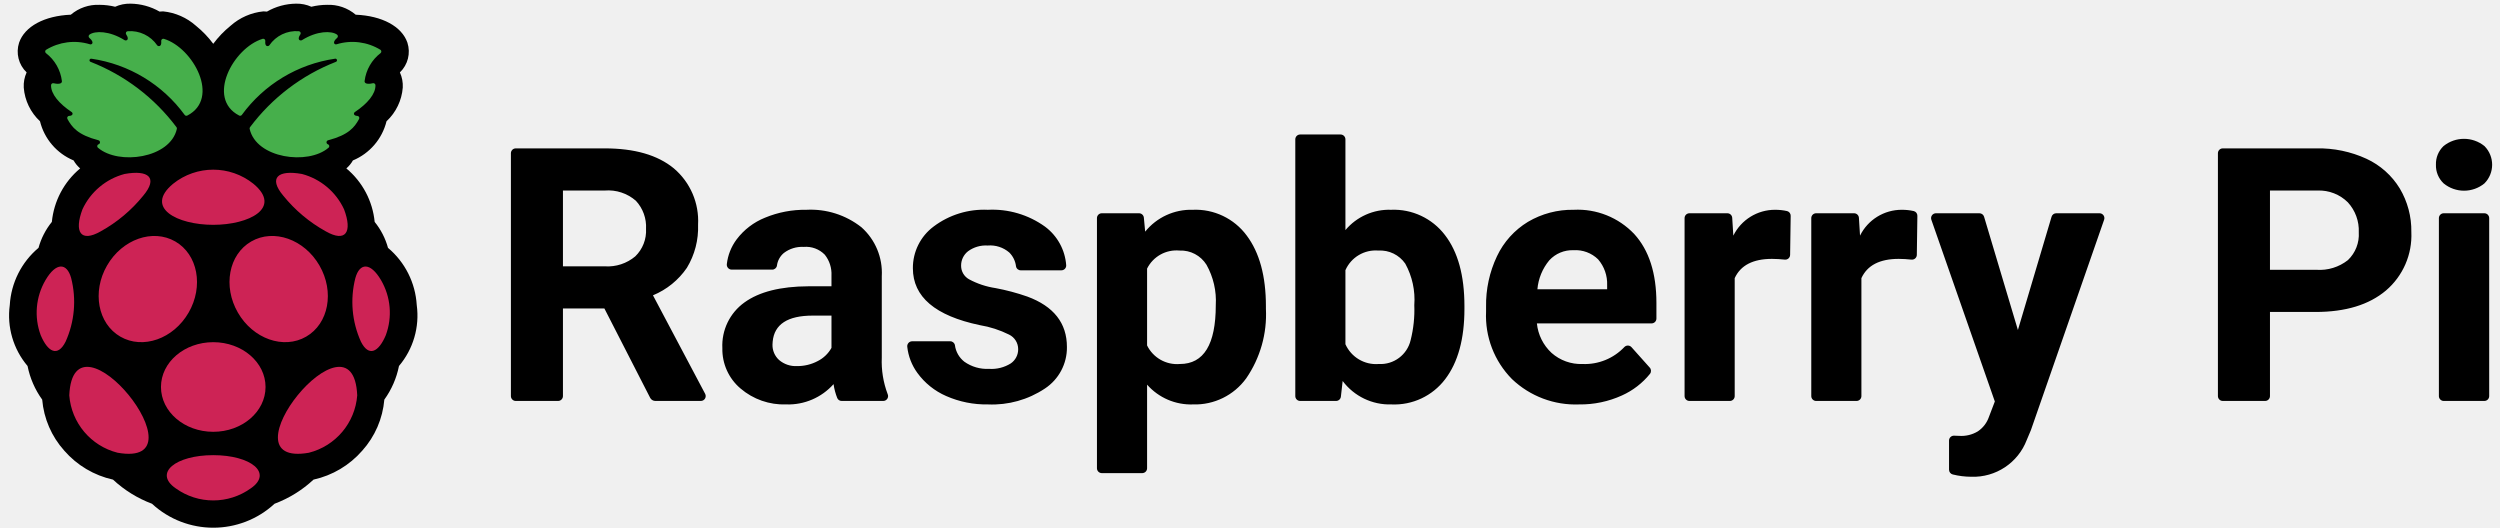
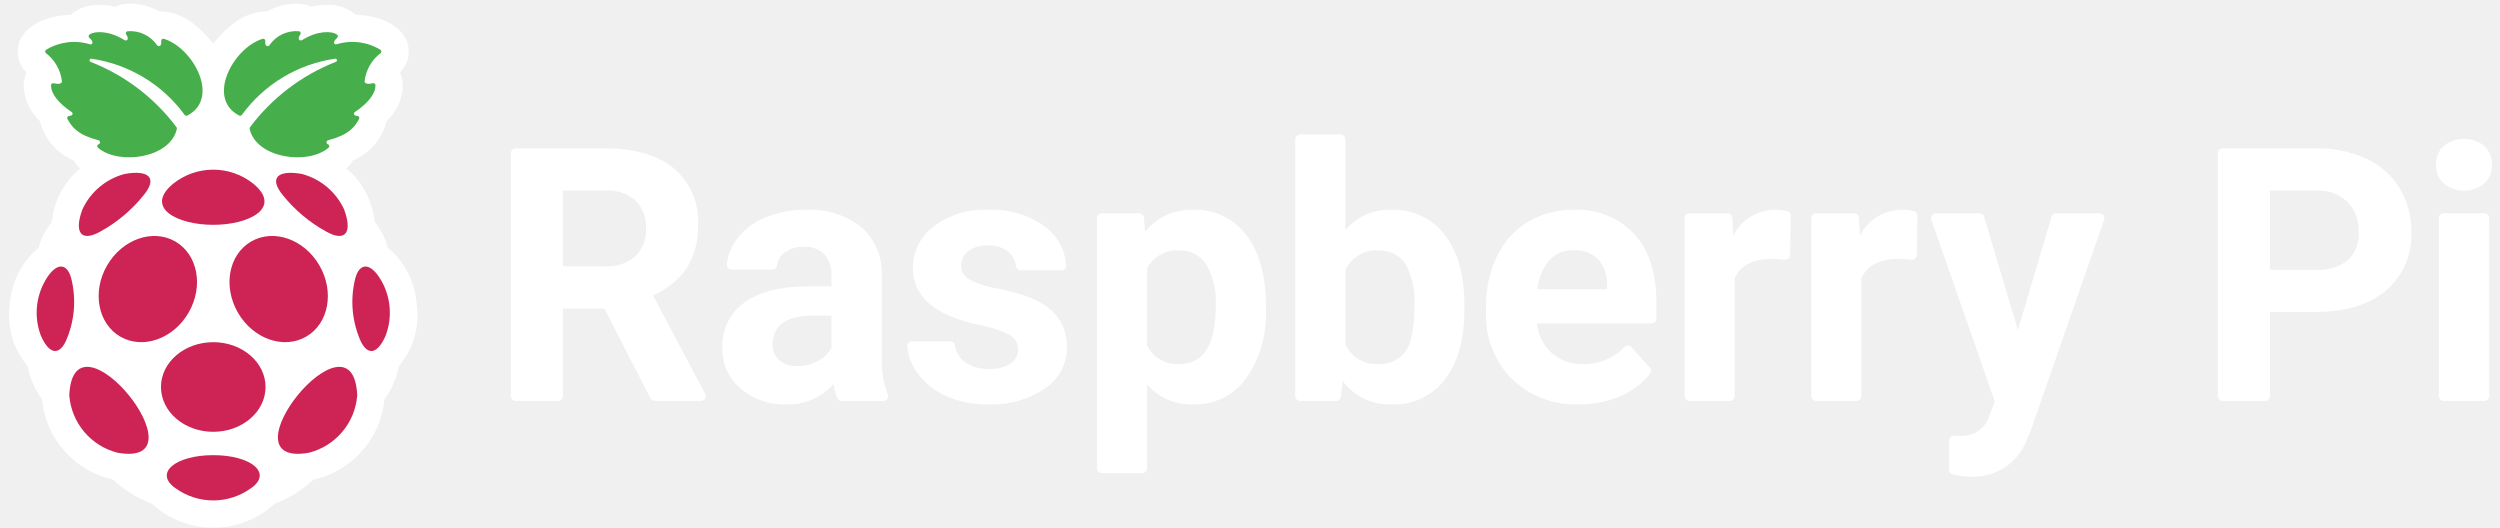
- <svg xmlns="http://www.w3.org/2000/svg" id="argxs" fill="#000" fill-rule="nonzero" width="2700" height="570" viewBox="0 0 270 57">
-   <path d="M65.275 33.317h-4.477v9.46c0 .29-.235.526-.525.526h-4.57a.525.525 0 0 1-.526-.525V16.55a.525.525 0 0 1 .525-.525h9.61c3.223 0 5.709.718 7.457 2.154a7.437 7.437 0 0 1 2.623 6.09 8.391 8.391 0 0 1-1.208 4.655 8.24 8.24 0 0 1-3.663 2.97l5.635 10.638a.525.525 0 0 1-.464.77h-4.917a.63.63 0 0 1-.56-.342l-4.94-9.643Zm-4.477-4.552h4.534a4.641 4.641 0 0 0 3.278-1.078 3.85 3.85 0 0 0 1.162-2.97 4.122 4.122 0 0 0-1.096-3.034 4.556 4.556 0 0 0-3.363-1.106h-4.515v8.188ZM90.426 42.997a6.562 6.562 0 0 1-.402-1.511 6.551 6.551 0 0 1-5.114 2.192 7.195 7.195 0 0 1-4.937-1.724 5.542 5.542 0 0 1-1.958-4.347 5.73 5.73 0 0 1 2.389-4.946c1.592-1.148 3.894-1.73 6.904-1.742h2.491v-1.162a3.342 3.342 0 0 0-.72-2.248 2.838 2.838 0 0 0-2.277-.843 3.226 3.226 0 0 0-2.145.656 2.13 2.13 0 0 0-.748 1.37.513.513 0 0 1-.513.428h-4.375a.533.533 0 0 1-.524-.596 5.494 5.494 0 0 1 1.054-2.663 7.184 7.184 0 0 1 3.073-2.352 11.2 11.2 0 0 1 4.459-.852 8.848 8.848 0 0 1 5.948 1.883 6.587 6.587 0 0 1 2.202 5.292v8.787a9.948 9.948 0 0 0 .629 3.93.525.525 0 0 1-.47.754h-4.485a.515.515 0 0 1-.48-.306Zm-4.336-3.46c.77.007 1.529-.176 2.21-.534a3.509 3.509 0 0 0 1.5-1.433v-3.485h-2.024c-2.71 0-4.153.937-4.328 2.81l-.019.319a2.166 2.166 0 0 0 .712 1.667 2.764 2.764 0 0 0 1.949.656ZM109.963 37.701a1.745 1.745 0 0 0-.983-1.564 11.18 11.18 0 0 0-3.157-1.021c-4.822-1.012-7.232-3.06-7.232-6.145a5.57 5.57 0 0 1 2.24-4.506 9.031 9.031 0 0 1 5.854-1.808 9.723 9.723 0 0 1 6.173 1.817 5.699 5.699 0 0 1 2.292 4.175.52.52 0 0 1-.525.546h-4.382a.514.514 0 0 1-.514-.435 2.538 2.538 0 0 0-.721-1.485 3.172 3.172 0 0 0-2.342-.759 3.24 3.24 0 0 0-2.117.619c-.483.377-.76.96-.75 1.573.001.603.327 1.158.853 1.452a8.76 8.76 0 0 0 2.876.956 23.54 23.54 0 0 1 3.41.908c2.86 1.05 4.29 2.867 4.29 5.452a5.288 5.288 0 0 1-2.38 4.487 10.264 10.264 0 0 1-6.145 1.715c-1.556.029-3.1-.281-4.524-.91a7.586 7.586 0 0 1-3.1-2.49 5.853 5.853 0 0 1-1.094-2.824.533.533 0 0 1 .523-.596h4.11a.513.513 0 0 1 .513.418c.091.71.46 1.354 1.024 1.793a4.233 4.233 0 0 0 2.66.768c.827.057 1.65-.15 2.352-.59.508-.35.807-.93.796-1.546ZM136.719 33.355a12.159 12.159 0 0 1-2.127 7.503 6.817 6.817 0 0 1-5.742 2.82 6.315 6.315 0 0 1-4.965-2.136v9.03c0 .29-.235.525-.525.525h-4.364a.525.525 0 0 1-.525-.525V23.557a.525.525 0 0 1 .525-.525h4.018c.27 0 .497.206.523.475l.142 1.51a6.363 6.363 0 0 1 5.134-2.36 6.865 6.865 0 0 1 5.826 2.773c1.387 1.848 2.08 4.396 2.08 7.644v.28Zm-5.415-.394a7.982 7.982 0 0 0-1.002-4.365 3.266 3.266 0 0 0-2.913-1.536 3.546 3.546 0 0 0-3.504 1.948v8.3a3.605 3.605 0 0 0 3.541 2.004c2.586 0 3.878-2.117 3.878-6.35ZM158.159 33.355c0 3.247-.694 5.78-2.08 7.597a6.889 6.889 0 0 1-5.808 2.726 6.329 6.329 0 0 1-5.264-2.53l-.191 1.689a.525.525 0 0 1-.522.466h-3.877a.525.525 0 0 1-.525-.525V15.05c0-.29.235-.525.525-.525h4.364a.525.525 0 0 1 .525.525v9.798a6.166 6.166 0 0 1 4.928-2.192 6.945 6.945 0 0 1 5.817 2.726c1.405 1.817 2.108 4.374 2.108 7.672v.3Zm-5.415-.394a8.068 8.068 0 0 0-.974-4.487 3.295 3.295 0 0 0-2.904-1.414 3.572 3.572 0 0 0-3.56 2.117v8a3.62 3.62 0 0 0 3.597 2.135c1.626.093 3.081-.999 3.448-2.585.31-1.23.442-2.498.393-3.766ZM170.555 43.678a9.95 9.95 0 0 1-7.26-2.736 9.722 9.722 0 0 1-2.8-7.288v-.524a12.247 12.247 0 0 1 1.18-5.461 8.666 8.666 0 0 1 3.344-3.71 9.387 9.387 0 0 1 4.936-1.302 8.413 8.413 0 0 1 6.548 2.623c1.593 1.749 2.39 4.228 2.39 7.438v1.685a.525.525 0 0 1-.526.525h-12.383a5.028 5.028 0 0 0 1.583 3.185 4.785 4.785 0 0 0 3.344 1.2 5.886 5.886 0 0 0 4.524-1.837.527.527 0 0 1 .773.026l1.964 2.198c.17.188.182.47.028.672a8.216 8.216 0 0 1-3.036 2.34 10.82 10.82 0 0 1-4.609.966Zm-.618-16.656a3.382 3.382 0 0 0-2.614 1.092 5.65 5.65 0 0 0-1.283 3.124h7.531v-.433a4.034 4.034 0 0 0-.974-2.795 3.492 3.492 0 0 0-2.66-.988ZM193.333 27.525a.523.523 0 0 1-.575.515c-.459-.051-.92-.078-1.382-.081-2.049 0-3.391.693-4.028 2.08v12.739a.525.525 0 0 1-.525.525h-4.364a.525.525 0 0 1-.525-.525V23.557a.525.525 0 0 1 .525-.525h4.096c.277 0 .507.215.524.492l.12 1.924a5.017 5.017 0 0 1 4.514-2.791c.434-.002.867.044 1.29.138a.515.515 0 0 1 .39.515l-.06 4.215ZM207.017 27.525a.523.523 0 0 1-.575.515c-.459-.051-.92-.078-1.382-.081-2.048 0-3.39.693-4.028 2.08v12.739a.525.525 0 0 1-.525.525h-4.364a.525.525 0 0 1-.525-.525V23.557a.525.525 0 0 1 .525-.525h4.096c.277 0 .507.215.524.492l.12 1.924a5.018 5.018 0 0 1 4.514-2.791c.434-.002.867.044 1.29.138a.515.515 0 0 1 .39.515l-.06 4.215ZM217.934 35.64l3.635-12.233a.525.525 0 0 1 .504-.375h4.677a.525.525 0 0 1 .496.697l-7.907 22.721-.45 1.068a6.18 6.18 0 0 1-5.995 3.972 8.368 8.368 0 0 1-2.003-.25.529.529 0 0 1-.395-.513v-3.15a.525.525 0 0 1 .546-.524l.538.02a3.442 3.442 0 0 0 2.035-.492 3.08 3.08 0 0 0 1.19-1.555l.637-1.667-6.857-19.63a.525.525 0 0 1 .496-.697h4.696c.232 0 .437.152.503.374l3.654 12.234ZM245.156 33.692v9.086c0 .29-.235.525-.525.525h-4.57a.525.525 0 0 1-.526-.525V16.55a.525.525 0 0 1 .525-.525h10.117a12.31 12.31 0 0 1 5.405 1.124 8.284 8.284 0 0 1 3.587 3.194 8.91 8.91 0 0 1 1.256 4.712 7.833 7.833 0 0 1-2.745 6.323c-1.83 1.543-4.362 2.314-7.597 2.314h-4.927Zm0-4.553h5.02a4.934 4.934 0 0 0 3.401-1.049 3.816 3.816 0 0 0 1.171-2.998 4.5 4.5 0 0 0-1.18-3.24 4.41 4.41 0 0 0-3.26-1.275h-5.152v8.562ZM263.081 17.786a2.666 2.666 0 0 1 .815-2.005 3.512 3.512 0 0 1 4.431 0 2.86 2.86 0 0 1-.01 4.028 3.473 3.473 0 0 1-4.402 0 2.66 2.66 0 0 1-.834-2.023Zm5.227 25.517h-4.383a.525.525 0 0 1-.525-.525V23.557a.525.525 0 0 1 .525-.525h4.383a.525.525 0 0 1 .525.525v19.22a.525.525 0 0 1-.525.526ZM45.008 32.949a8.74 8.74 0 0 0-3.104-6.182 7.664 7.664 0 0 0-1.44-2.801 8.594 8.594 0 0 0-3.058-5.777c.284-.244.524-.536.708-.862a6.186 6.186 0 0 0 3.63-4.23 5.558 5.558 0 0 0 1.755-3.64 3.481 3.481 0 0 0-.31-1.638 3.114 3.114 0 0 0 .81-3.215c-.606-1.756-2.73-2.896-5.584-3.017a4.497 4.497 0 0 0-3.11-1.065 7.188 7.188 0 0 0-1.678.207 3.821 3.821 0 0 0-1.65-.334 6.458 6.458 0 0 0-3.148.858 2.894 2.894 0 0 0-.38-.025 6.276 6.276 0 0 0-3.551 1.558 10.765 10.765 0 0 0-1.866 1.944 10.768 10.768 0 0 0-1.867-1.944 6.278 6.278 0 0 0-3.55-1.558c-.127 0-.254.008-.38.025a6.46 6.46 0 0 0-3.148-.858 3.822 3.822 0 0 0-1.65.334 7.188 7.188 0 0 0-1.68-.207 4.498 4.498 0 0 0-3.109 1.065c-2.854.12-4.978 1.261-5.585 3.018a3.114 3.114 0 0 0 .812 3.214 3.482 3.482 0 0 0-.31 1.639 5.557 5.557 0 0 0 1.755 3.64 6.186 6.186 0 0 0 3.63 4.229c.183.326.423.618.707.862A8.594 8.594 0 0 0 5.6 23.966a7.663 7.663 0 0 0-1.44 2.801 8.74 8.74 0 0 0-3.104 6.182 8.424 8.424 0 0 0 1.92 6.578c.26 1.31.8 2.549 1.581 3.632a9.452 9.452 0 0 0 2.386 5.514 9.768 9.768 0 0 0 5.262 3.126 12.74 12.74 0 0 0 4.208 2.605 9.763 9.763 0 0 0 13.24 0c1.559-.585 2.988-1.47 4.207-2.605a9.768 9.768 0 0 0 5.262-3.126 9.452 9.452 0 0 0 2.386-5.514 9.311 9.311 0 0 0 1.582-3.632 8.424 8.424 0 0 0 1.919-6.578Z" />
+ <svg xmlns="http://www.w3.org/2000/svg" id="argxs" fill="#CD2355" width="2700" height="570" viewBox="0 0 270 57">
+   <path fill="#FFF" d="M65.275 33.317h-4.477v9.46c0 .29-.235.526-.525.526h-4.57a.525.525 0 0 1-.526-.525V16.55a.525.525 0 0 1 .525-.525h9.61c3.223 0 5.709.718 7.457 2.154a7.437 7.437 0 0 1 2.623 6.09 8.391 8.391 0 0 1-1.208 4.655 8.24 8.24 0 0 1-3.663 2.97l5.635 10.638a.525.525 0 0 1-.464.77h-4.917a.63.63 0 0 1-.56-.342l-4.94-9.643Zm-4.477-4.552h4.534a4.641 4.641 0 0 0 3.278-1.078 3.85 3.85 0 0 0 1.162-2.97 4.122 4.122 0 0 0-1.096-3.034 4.556 4.556 0 0 0-3.363-1.106h-4.515v8.188ZM90.426 42.997a6.562 6.562 0 0 1-.402-1.511 6.551 6.551 0 0 1-5.114 2.192 7.195 7.195 0 0 1-4.937-1.724 5.542 5.542 0 0 1-1.958-4.347 5.73 5.73 0 0 1 2.389-4.946c1.592-1.148 3.894-1.73 6.904-1.742h2.491v-1.162a3.342 3.342 0 0 0-.72-2.248 2.838 2.838 0 0 0-2.277-.843 3.226 3.226 0 0 0-2.145.656 2.13 2.13 0 0 0-.748 1.37.513.513 0 0 1-.513.428h-4.375a.533.533 0 0 1-.524-.596 5.494 5.494 0 0 1 1.054-2.663 7.184 7.184 0 0 1 3.073-2.352 11.2 11.2 0 0 1 4.459-.852 8.848 8.848 0 0 1 5.948 1.883 6.587 6.587 0 0 1 2.202 5.292v8.787a9.948 9.948 0 0 0 .629 3.93.525.525 0 0 1-.47.754h-4.485a.515.515 0 0 1-.48-.306Zm-4.336-3.46c.77.007 1.529-.176 2.21-.534a3.509 3.509 0 0 0 1.5-1.433v-3.485h-2.024c-2.71 0-4.153.937-4.328 2.81l-.019.319a2.166 2.166 0 0 0 .712 1.667 2.764 2.764 0 0 0 1.949.656ZM109.963 37.701a1.745 1.745 0 0 0-.983-1.564 11.18 11.18 0 0 0-3.157-1.021c-4.822-1.012-7.232-3.06-7.232-6.145a5.57 5.57 0 0 1 2.24-4.506 9.031 9.031 0 0 1 5.854-1.808 9.723 9.723 0 0 1 6.173 1.817 5.699 5.699 0 0 1 2.292 4.175.52.52 0 0 1-.525.546h-4.382a.514.514 0 0 1-.514-.435 2.538 2.538 0 0 0-.721-1.485 3.172 3.172 0 0 0-2.342-.759 3.24 3.24 0 0 0-2.117.619c-.483.377-.76.96-.75 1.573.001.603.327 1.158.853 1.452a8.76 8.76 0 0 0 2.876.956 23.54 23.54 0 0 1 3.41.908c2.86 1.05 4.29 2.867 4.29 5.452a5.288 5.288 0 0 1-2.38 4.487 10.264 10.264 0 0 1-6.145 1.715c-1.556.029-3.1-.281-4.524-.91a7.586 7.586 0 0 1-3.1-2.49 5.853 5.853 0 0 1-1.094-2.824.533.533 0 0 1 .523-.596h4.11a.513.513 0 0 1 .513.418c.091.71.46 1.354 1.024 1.793a4.233 4.233 0 0 0 2.66.768c.827.057 1.65-.15 2.352-.59.508-.35.807-.93.796-1.546ZM136.719 33.355a12.159 12.159 0 0 1-2.127 7.503 6.817 6.817 0 0 1-5.742 2.82 6.315 6.315 0 0 1-4.965-2.136v9.03c0 .29-.235.525-.525.525h-4.364a.525.525 0 0 1-.525-.525V23.557a.525.525 0 0 1 .525-.525h4.018c.27 0 .497.206.523.475l.142 1.51a6.363 6.363 0 0 1 5.134-2.36 6.865 6.865 0 0 1 5.826 2.773c1.387 1.848 2.08 4.396 2.08 7.644v.28Zm-5.415-.394a7.982 7.982 0 0 0-1.002-4.365 3.266 3.266 0 0 0-2.913-1.536 3.546 3.546 0 0 0-3.504 1.948v8.3a3.605 3.605 0 0 0 3.541 2.004c2.586 0 3.878-2.117 3.878-6.35ZM158.159 33.355c0 3.247-.694 5.78-2.08 7.597a6.889 6.889 0 0 1-5.808 2.726 6.329 6.329 0 0 1-5.264-2.53l-.191 1.689a.525.525 0 0 1-.522.466h-3.877a.525.525 0 0 1-.525-.525V15.05c0-.29.235-.525.525-.525h4.364a.525.525 0 0 1 .525.525v9.798a6.166 6.166 0 0 1 4.928-2.192 6.945 6.945 0 0 1 5.817 2.726c1.405 1.817 2.108 4.374 2.108 7.672v.3Zm-5.415-.394a8.068 8.068 0 0 0-.974-4.487 3.295 3.295 0 0 0-2.904-1.414 3.572 3.572 0 0 0-3.56 2.117v8a3.62 3.62 0 0 0 3.597 2.135c1.626.093 3.081-.999 3.448-2.585.31-1.23.442-2.498.393-3.766ZM170.555 43.678a9.95 9.95 0 0 1-7.26-2.736 9.722 9.722 0 0 1-2.8-7.288v-.524a12.247 12.247 0 0 1 1.18-5.461 8.666 8.666 0 0 1 3.344-3.71 9.387 9.387 0 0 1 4.936-1.302 8.413 8.413 0 0 1 6.548 2.623c1.593 1.749 2.39 4.228 2.39 7.438v1.685a.525.525 0 0 1-.526.525h-12.383a5.028 5.028 0 0 0 1.583 3.185 4.785 4.785 0 0 0 3.344 1.2 5.886 5.886 0 0 0 4.524-1.837.527.527 0 0 1 .773.026l1.964 2.198c.17.188.182.47.028.672a8.216 8.216 0 0 1-3.036 2.34 10.82 10.82 0 0 1-4.609.966Zm-.618-16.656a3.382 3.382 0 0 0-2.614 1.092 5.65 5.65 0 0 0-1.283 3.124h7.531v-.433a4.034 4.034 0 0 0-.974-2.795 3.492 3.492 0 0 0-2.66-.988ZM193.333 27.525a.523.523 0 0 1-.575.515c-.459-.051-.92-.078-1.382-.081-2.049 0-3.391.693-4.028 2.08v12.739a.525.525 0 0 1-.525.525h-4.364a.525.525 0 0 1-.525-.525V23.557a.525.525 0 0 1 .525-.525h4.096c.277 0 .507.215.524.492l.12 1.924a5.017 5.017 0 0 1 4.514-2.791c.434-.002.867.044 1.29.138a.515.515 0 0 1 .39.515l-.06 4.215ZM207.017 27.525a.523.523 0 0 1-.575.515c-.459-.051-.92-.078-1.382-.081-2.048 0-3.39.693-4.028 2.08v12.739a.525.525 0 0 1-.525.525h-4.364a.525.525 0 0 1-.525-.525V23.557a.525.525 0 0 1 .525-.525h4.096c.277 0 .507.215.524.492l.12 1.924a5.018 5.018 0 0 1 4.514-2.791c.434-.002.867.044 1.29.138a.515.515 0 0 1 .39.515l-.06 4.215ZM217.934 35.64l3.635-12.233a.525.525 0 0 1 .504-.375h4.677a.525.525 0 0 1 .496.697l-7.907 22.721-.45 1.068a6.18 6.18 0 0 1-5.995 3.972 8.368 8.368 0 0 1-2.003-.25.529.529 0 0 1-.395-.513v-3.15a.525.525 0 0 1 .546-.524l.538.02a3.442 3.442 0 0 0 2.035-.492 3.08 3.08 0 0 0 1.19-1.555l.637-1.667-6.857-19.63a.525.525 0 0 1 .496-.697h4.696c.232 0 .437.152.503.374l3.654 12.234ZM245.156 33.692v9.086c0 .29-.235.525-.525.525h-4.57a.525.525 0 0 1-.526-.525V16.55a.525.525 0 0 1 .525-.525h10.117a12.31 12.31 0 0 1 5.405 1.124 8.284 8.284 0 0 1 3.587 3.194 8.91 8.91 0 0 1 1.256 4.712 7.833 7.833 0 0 1-2.745 6.323c-1.83 1.543-4.362 2.314-7.597 2.314h-4.927Zm0-4.553h5.02a4.934 4.934 0 0 0 3.401-1.049 3.816 3.816 0 0 0 1.171-2.998 4.5 4.5 0 0 0-1.18-3.24 4.41 4.41 0 0 0-3.26-1.275h-5.152v8.562ZM263.081 17.786a2.666 2.666 0 0 1 .815-2.005 3.512 3.512 0 0 1 4.431 0 2.86 2.86 0 0 1-.01 4.028 3.473 3.473 0 0 1-4.402 0 2.66 2.66 0 0 1-.834-2.023Zm5.227 25.517h-4.383a.525.525 0 0 1-.525-.525V23.557a.525.525 0 0 1 .525-.525h4.383a.525.525 0 0 1 .525.525v19.22a.525.525 0 0 1-.525.526ZM45.008 32.949a8.74 8.74 0 0 0-3.104-6.182 7.664 7.664 0 0 0-1.44-2.801 8.594 8.594 0 0 0-3.058-5.777c.284-.244.524-.536.708-.862a6.186 6.186 0 0 0 3.63-4.23 5.558 5.558 0 0 0 1.755-3.64 3.481 3.481 0 0 0-.31-1.638 3.114 3.114 0 0 0 .81-3.215c-.606-1.756-2.73-2.896-5.584-3.017a4.497 4.497 0 0 0-3.11-1.065 7.188 7.188 0 0 0-1.678.207 3.821 3.821 0 0 0-1.65-.334 6.458 6.458 0 0 0-3.148.858 2.894 2.894 0 0 0-.38-.025 6.276 6.276 0 0 0-3.551 1.558 10.765 10.765 0 0 0-1.866 1.944 10.768 10.768 0 0 0-1.867-1.944 6.278 6.278 0 0 0-3.55-1.558c-.127 0-.254.008-.38.025a6.46 6.46 0 0 0-3.148-.858 3.822 3.822 0 0 0-1.65.334 7.188 7.188 0 0 0-1.68-.207 4.498 4.498 0 0 0-3.109 1.065c-2.854.12-4.978 1.261-5.585 3.018a3.114 3.114 0 0 0 .812 3.214 3.482 3.482 0 0 0-.31 1.639 5.557 5.557 0 0 0 1.755 3.64 6.186 6.186 0 0 0 3.63 4.229c.183.326.423.618.707.862A8.594 8.594 0 0 0 5.6 23.966a7.663 7.663 0 0 0-1.44 2.801 8.74 8.74 0 0 0-3.104 6.182 8.424 8.424 0 0 0 1.92 6.578c.26 1.31.8 2.549 1.581 3.632a9.452 9.452 0 0 0 2.386 5.514 9.768 9.768 0 0 0 5.262 3.126 12.74 12.74 0 0 0 4.208 2.605 9.763 9.763 0 0 0 13.24 0c1.559-.585 2.988-1.47 4.207-2.605a9.768 9.768 0 0 0 5.262-3.126 9.452 9.452 0 0 0 2.386-5.514 9.311 9.311 0 0 0 1.582-3.632 8.424 8.424 0 0 0 1.919-6.578Z" />
  <path fill="#46AF4B" d="M28.366 4.192a.225.225 0 0 1 .286.24c-.072.672.335.587.432.468a3.526 3.526 0 0 1 3.188-1.53.225.225 0 0 1 .154.363c-.4.593.03.706.19.6 1.631-1.02 3.187-1.023 3.785-.594a.225.225 0 0 1 .013.349c-.604.514-.266.77-.052.692a5.802 5.802 0 0 1 4.74.607.227.227 0 0 1 .006.343 4.493 4.493 0 0 0-1.73 3.018c-.045.396.614.313.891.241a.225.225 0 0 1 .28.21c.026.954-.876 2.002-2.218 2.898-.18.12-.154.408.256.42a.222.222 0 0 1 .191.334c-.478.888-1.13 1.724-3.345 2.298a.227.227 0 0 0-.032.429.217.217 0 0 1 .071.384c-2.207 1.896-7.8 1.148-8.51-2.043a.224.224 0 0 1 .04-.182 21.262 21.262 0 0 1 9.276-7.058.176.176 0 0 0-.087-.34 15.168 15.168 0 0 0-10.074 6.074.227.227 0 0 1-.289.065c-3.585-1.851-.64-7.317 2.538-8.286ZM7.285 12.85a.222.222 0 0 1 .191-.334c.41-.01.436-.299.256-.419C6.39 11.201 5.49 10.153 5.514 9.2a.225.225 0 0 1 .28-.21c.278.072.936.155.891-.241a4.493 4.493 0 0 0-1.73-3.017.227.227 0 0 1 .006-.344 5.802 5.802 0 0 1 4.74-.607c.214.079.552-.178-.052-.692a.225.225 0 0 1 .014-.35c.597-.428 2.153-.426 3.785.594.159.107.589-.006.19-.599a.225.225 0 0 1 .153-.363A3.526 3.526 0 0 1 16.98 4.9c.096.12.503.204.432-.469a.225.225 0 0 1 .286-.239c3.178.97 6.122 6.435 2.537 8.286a.227.227 0 0 1-.289-.065A15.168 15.168 0 0 0 9.873 6.34a.176.176 0 0 0-.088.34 21.262 21.262 0 0 1 9.276 7.057c.04.052.054.119.04.183-.71 3.19-6.303 3.938-8.51 2.042a.217.217 0 0 1 .071-.384.227.227 0 0 0-.031-.429c-2.216-.574-2.867-1.41-3.346-2.298Z" />
-   <path fill="#CD2355" d="M37.158 22.605c.92 2.446.203 3.622-1.978 2.377a15.632 15.632 0 0 1-4.58-3.84c-1.644-1.952-.576-2.821 2.012-2.352a6.985 6.985 0 0 1 4.546 3.815ZM27.375 19.853c3.12 2.593-.454 4.428-4.343 4.428-3.89 0-7.463-1.835-4.344-4.428a6.935 6.935 0 0 1 8.687 0ZM8.906 22.605a6.985 6.985 0 0 1 4.545-3.815c2.588-.47 3.656.4 2.013 2.352a15.632 15.632 0 0 1-4.58 3.84c-2.182 1.245-2.898.069-1.978-2.377ZM4.394 36.196a6.983 6.983 0 0 1 .518-5.942c1.153-1.96 2.313-1.883 2.773-.222.585 2.29.373 4.712-.6 6.867-.854 1.696-1.921 1.123-2.691-.703ZM12.704 48.896A6.942 6.942 0 0 1 7.482 42.7c.433-10.066 14.94 7.91 5.222 6.196ZM12.999 36.358c-2.433-1.404-3.077-4.844-1.438-7.682 1.639-2.839 4.94-4 7.372-2.596 2.433 1.404 3.077 4.844 1.438 7.682-1.639 2.839-4.94 4-7.372 2.596ZM27.091 52.737a6.947 6.947 0 0 1-8.119 0c-2.41-1.664.015-3.58 4.06-3.58s6.47 1.916 4.06 3.58Z" />
-   <ellipse fill="#CD2355" cx="23.032" cy="41.795" rx="5.647" ry="4.84" />
-   <path fill="#CD2355" d="M25.692 33.762c-1.639-2.838-.995-6.278 1.438-7.682 2.433-1.405 5.734-.243 7.372 2.596 1.64 2.838.995 6.278-1.438 7.682-2.432 1.405-5.733.243-7.372-2.596ZM33.36 48.896C23.64 50.61 38.149 32.634 38.58 42.7a6.941 6.941 0 0 1-5.221 6.196ZM41.67 36.196c-.77 1.826-1.838 2.399-2.691.703a10.417 10.417 0 0 1-.6-6.867c.46-1.66 1.62-1.739 2.772.222a6.983 6.983 0 0 1 .518 5.942Z" />
+   <path d="M37.158 22.605c.92 2.446.203 3.622-1.978 2.377a15.632 15.632 0 0 1-4.58-3.84c-1.644-1.952-.576-2.821 2.012-2.352a6.985 6.985 0 0 1 4.546 3.815ZM27.375 19.853c3.12 2.593-.454 4.428-4.343 4.428-3.89 0-7.463-1.835-4.344-4.428a6.935 6.935 0 0 1 8.687 0ZM8.906 22.605a6.985 6.985 0 0 1 4.545-3.815c2.588-.47 3.656.4 2.013 2.352a15.632 15.632 0 0 1-4.58 3.84c-2.182 1.245-2.898.069-1.978-2.377ZM4.394 36.196a6.983 6.983 0 0 1 .518-5.942c1.153-1.96 2.313-1.883 2.773-.222.585 2.29.373 4.712-.6 6.867-.854 1.696-1.921 1.123-2.691-.703ZM12.704 48.896A6.942 6.942 0 0 1 7.482 42.7c.433-10.066 14.94 7.91 5.222 6.196ZM12.999 36.358c-2.433-1.404-3.077-4.844-1.438-7.682 1.639-2.839 4.94-4 7.372-2.596 2.433 1.404 3.077 4.844 1.438 7.682-1.639 2.839-4.94 4-7.372 2.596ZM27.091 52.737a6.947 6.947 0 0 1-8.119 0c-2.41-1.664.015-3.58 4.06-3.58s6.47 1.916 4.06 3.58Z" />
+   <ellipse cx="23.032" cy="41.795" rx="5.647" ry="4.84" />
+   <path d="M25.692 33.762c-1.639-2.838-.995-6.278 1.438-7.682 2.433-1.405 5.734-.243 7.372 2.596 1.64 2.838.995 6.278-1.438 7.682-2.432 1.405-5.733.243-7.372-2.596ZM33.36 48.896C23.64 50.61 38.149 32.634 38.58 42.7a6.941 6.941 0 0 1-5.221 6.196ZM41.67 36.196c-.77 1.826-1.838 2.399-2.691.703a10.417 10.417 0 0 1-.6-6.867c.46-1.66 1.62-1.739 2.772.222a6.983 6.983 0 0 1 .518 5.942Z" />
</svg>
